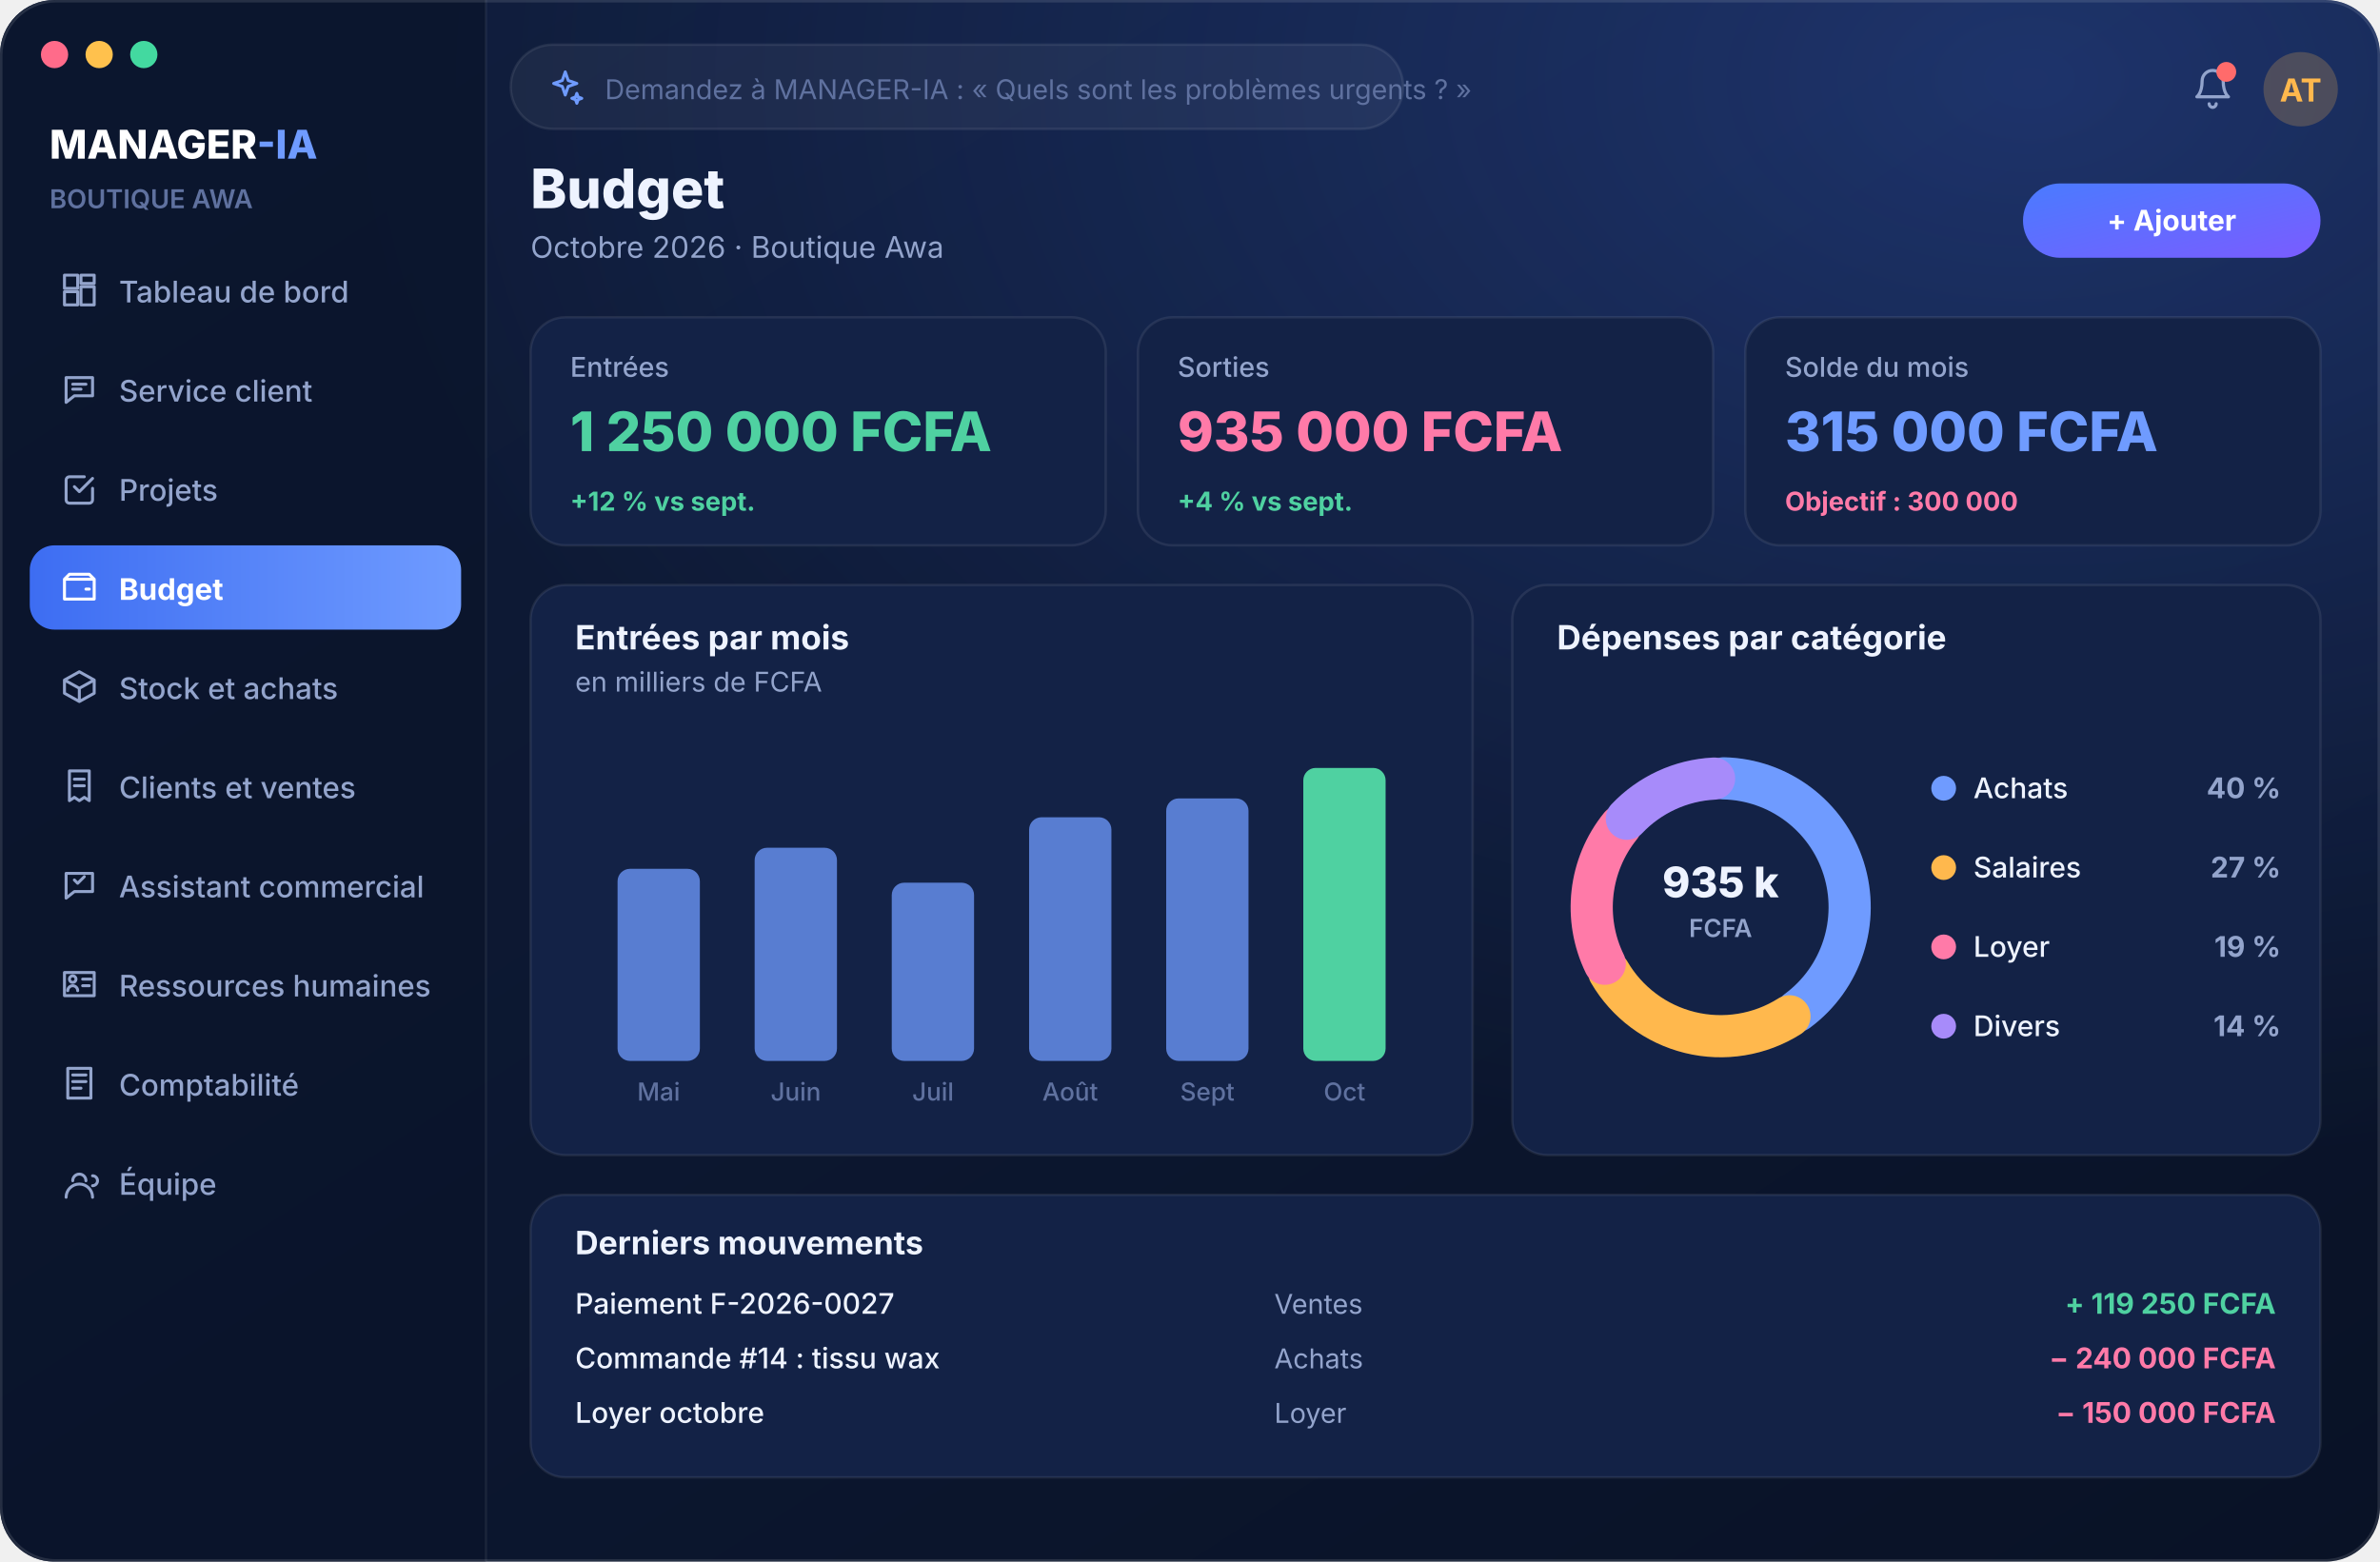
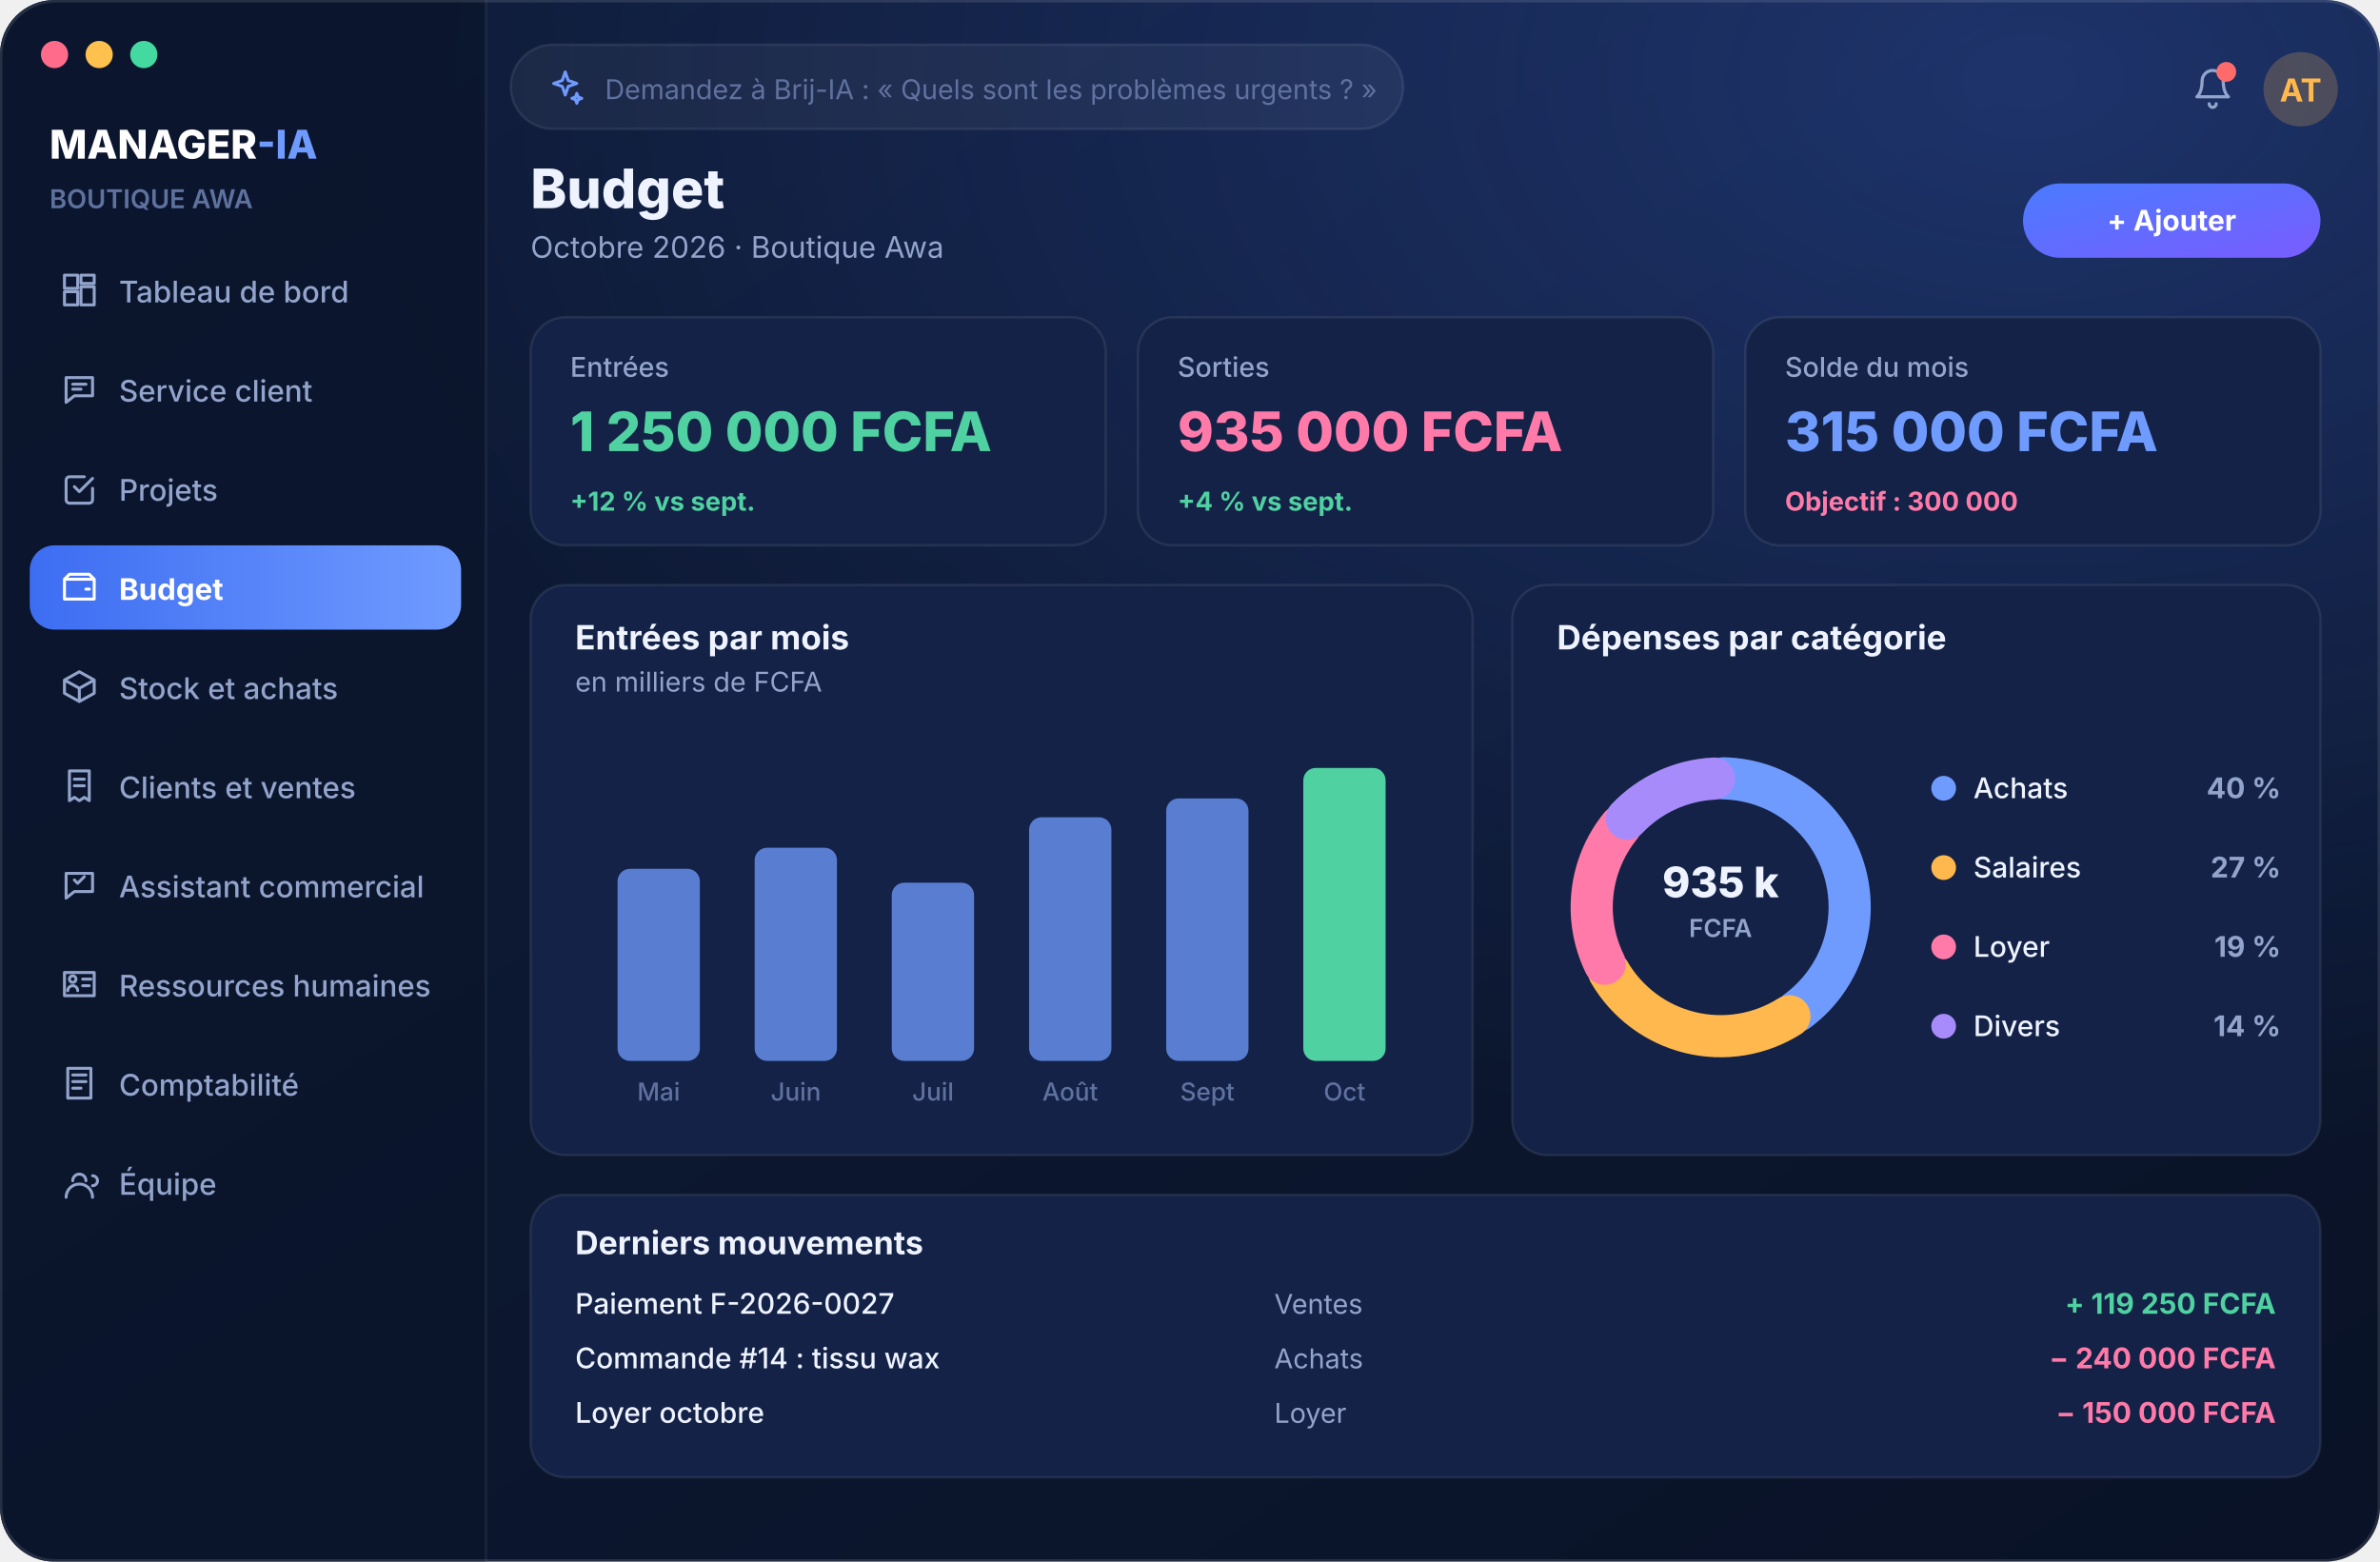
<svg xmlns="http://www.w3.org/2000/svg" viewBox="0 0 960 630" font-family="Inter,'Segoe UI',system-ui,-apple-system,Roboto,Arial,sans-serif" role="img">
  <defs>
    <linearGradient id="gBg" x1="0" y1="0" x2="1" y2="1">
      <stop offset="0" stop-color="#0f1c3a" />
      <stop offset="1" stop-color="#091226" />
    </linearGradient>
    <linearGradient id="gSide" x1="0" y1="0" x2="1" y2="0">
      <stop offset="0" stop-color="#3d6df2" />
      <stop offset="1" stop-color="#6f9bff" />
    </linearGradient>
    <linearGradient id="gBtn" x1="0" y1="0" x2="1" y2="1">
      <stop offset="0" stop-color="#4a7bff" />
      <stop offset="1" stop-color="#7a5cff" />
    </linearGradient>
    <linearGradient id="g1" x1="0" y1="0" x2="0" y2="1">
      <stop offset="0" stop-color="#4fd1a1" stop-opacity=".38" />
      <stop offset="1" stop-color="#4fd1a1" stop-opacity="0" />
    </linearGradient>
    <linearGradient id="g2" x1="0" y1="0" x2="0" y2="1">
      <stop offset="0" stop-color="#6f9bff" stop-opacity=".4" />
      <stop offset="1" stop-color="#6f9bff" stop-opacity="0" />
    </linearGradient>
    <radialGradient id="gGlow" cx=".85" cy=".05" r=".7">
      <stop offset="0" stop-color="#4a7bff" stop-opacity=".28" />
      <stop offset="1" stop-color="#4a7bff" stop-opacity="0" />
    </radialGradient>
    <clipPath id="win">
      <rect x="0" y="0" width="960" height="630" rx="22" />
    </clipPath>
  </defs>
  <g clip-path="url(#win)">
    <rect width="960" height="630" fill="url(#gBg)" />
    <rect width="960" height="630" fill="url(#gGlow)" />
    <rect x="0" y="0" width="196" height="630" fill="#0a1329" opacity=".72" />
    <line x1="196" y1="0" x2="196" y2="630" stroke="#ffffff10" />
    <circle cx="22" cy="22" r="5.5" fill="#ff6b8a" />
    <circle cx="40" cy="22" r="5.5" fill="#ffc14d" />
    <circle cx="58" cy="22" r="5.5" fill="#43d9a0" />
    <text x="20" y="64" font-size="16" font-weight="800" fill="#fff">MANAGER<tspan fill="#6f9bff">-IA</tspan>
    </text>
    <text x="20" y="84" font-size="10.5" fill="#5f719f" font-weight="600">BOUTIQUE AWA</text>
    <path d="M3 3h8v8H3zM13 3h8v5h-8zM13 10h8v11h-8zM3 13h8v8H3z" transform="translate(24 109) scale(0.6666667)" fill="none" stroke="#93a4cc" stroke-width="1.8" stroke-linecap="round" stroke-linejoin="round" />
    <text x="48" y="122" font-size="12" font-weight="500" fill="#93a4cc" text-anchor="start">Tableau de bord</text>
    <path d="M4 5h16v11H9l-5 4zM8 9h8M8 12h5" transform="translate(24 149) scale(0.6666667)" fill="none" stroke="#93a4cc" stroke-width="1.8" stroke-linecap="round" stroke-linejoin="round" />
    <text x="48" y="162" font-size="12" font-weight="500" fill="#93a4cc" text-anchor="start">Service client</text>
    <path d="M9 11l3 3 8-8M20 12v7a2 2 0 01-2 2H6a2 2 0 01-2-2V7a2 2 0 012-2h9" transform="translate(24 189) scale(0.6666667)" fill="none" stroke="#93a4cc" stroke-width="1.8" stroke-linecap="round" stroke-linejoin="round" />
    <text x="48" y="202" font-size="12" font-weight="500" fill="#93a4cc" text-anchor="start">Projets</text>
    <rect x="12" y="220" width="174" height="34" rx="10" fill="url(#gSide)" />
    <path d="M3 7h18v12H3zM3 7l3-3h12l3 3M16 13h2" transform="translate(24 229) scale(0.6666667)" fill="none" stroke="#ffffff" stroke-width="1.8" stroke-linecap="round" stroke-linejoin="round" />
    <text x="48" y="242" font-size="12" font-weight="700" fill="#ffffff" text-anchor="start">Budget</text>
    <path d="M21 8l-9-5-9 5v8l9 5 9-5zM3 8l9 5 9-5M12 13v8" transform="translate(24 269) scale(0.6666667)" fill="none" stroke="#93a4cc" stroke-width="1.8" stroke-linecap="round" stroke-linejoin="round" />
    <text x="48" y="282" font-size="12" font-weight="500" fill="#93a4cc" text-anchor="start">Stock et achats</text>
    <path d="M6 3h12v18l-3-2-3 2-3-2-3 2zM9 8h6M9 12h6" transform="translate(24 309) scale(0.6666667)" fill="none" stroke="#93a4cc" stroke-width="1.8" stroke-linecap="round" stroke-linejoin="round" />
    <text x="48" y="322" font-size="12" font-weight="500" fill="#93a4cc" text-anchor="start">Clients et ventes</text>
    <path d="M4 5h16v11H9l-5 4zM9 9l2 2 4-4" transform="translate(24 349) scale(0.6666667)" fill="none" stroke="#93a4cc" stroke-width="1.8" stroke-linecap="round" stroke-linejoin="round" />
    <text x="48" y="362" font-size="12" font-weight="500" fill="#93a4cc" text-anchor="start">Assistant commercial</text>
    <path d="M3 5h18v14H3zM8 11a2 2 0 100-4 2 2 0 000 4zM5 16a3 3 0 016 0M14 9h5M14 13h4" transform="translate(24 389) scale(0.6666667)" fill="none" stroke="#93a4cc" stroke-width="1.8" stroke-linecap="round" stroke-linejoin="round" />
    <text x="48" y="402" font-size="12" font-weight="500" fill="#93a4cc" text-anchor="start">Ressources humaines</text>
    <path d="M5 3h14v18H5zM8 7h8M8 11h8M8 15h5" transform="translate(24 429) scale(0.6666667)" fill="none" stroke="#93a4cc" stroke-width="1.8" stroke-linecap="round" stroke-linejoin="round" />
    <text x="48" y="442" font-size="12" font-weight="500" fill="#93a4cc" text-anchor="start">Comptabilité</text>
    <path d="M16 11a4 4 0 10-8 0M4 21a8 8 0 0116 0M20 8a3 3 0 010 6" transform="translate(24 469) scale(0.6666667)" fill="none" stroke="#93a4cc" stroke-width="1.8" stroke-linecap="round" stroke-linejoin="round" />
    <text x="48" y="482" font-size="12" font-weight="500" fill="#93a4cc" text-anchor="start">Équipe</text>
    <rect x="206" y="18" width="360" height="34" rx="17" fill="#ffffff0d" stroke="#ffffff14" />
    <path d="M12 3l1.8 5.2L19 10l-5.2 1.8L12 17l-1.8-5.2L5 10l5.2-1.8zM19 16l.8 2.2L22 19l-2.2.8L19 22l-.8-2.2L16 19l2.2-.8z" transform="translate(220 27) scale(0.6666667)" fill="none" stroke="#6f9bff" stroke-width="1.8" stroke-linecap="round" stroke-linejoin="round" />
-     <text x="244" y="40" font-size="11" font-weight="400" fill="#5f719f" text-anchor="start">Demandez à MANAGER-IA : « Quels sont les problèmes urgents ? »</text>
+     <text x="244" y="40" font-size="11" font-weight="400" fill="#5f719f" text-anchor="start">Demandez à Brij-IA : « Quels sont les problèmes urgents ? »</text>
    <path d="M6 8a6 6 0 1112 0c0 7 3 9 3 9H3s3-2 3-9M10 21a2 2 0 004 0" transform="translate(884 27) scale(0.7083333)" fill="none" stroke="#93a4cc" stroke-width="1.8" stroke-linecap="round" stroke-linejoin="round" />
    <circle cx="898" cy="29" r="4" fill="#ff6b6b" />
    <circle cx="928" cy="36" r="15" fill="#ffb84d" opacity=".22" />
    <text x="928" y="40.95" font-size="12.75" font-weight="700" fill="#ffb84d" text-anchor="middle">AT</text>
    <text x="214" y="84" font-size="22" font-weight="800" fill="#eef3ff" text-anchor="start">Budget</text>
    <text x="214" y="104" font-size="12" font-weight="400" fill="#93a4cc" text-anchor="start">Octobre 2026 · Boutique Awa</text>
    <rect x="816" y="74" width="120" height="30" rx="15.0" fill="url(#gBtn)" />
    <text x="876.0" y="93.025" font-size="11.5" font-weight="700" fill="#fff" text-anchor="middle">+ Ajouter</text>
    <rect x="214" y="128" width="232" height="92" rx="14" fill="#132246" stroke="#ffffff14" />
    <text x="230" y="152" font-size="11" font-weight="500" fill="#93a4cc" text-anchor="start">Entrées</text>
    <text x="230" y="182" font-size="22" font-weight="800" fill="#4fd1a1" text-anchor="start">1 250 000 FCFA</text>
    <text x="230" y="206" font-size="10.5" font-weight="700" fill="#4fd1a1" text-anchor="start">+12 % vs sept.</text>
    <rect x="459" y="128" width="232" height="92" rx="14" fill="#132246" stroke="#ffffff14" />
    <text x="475" y="152" font-size="11" font-weight="500" fill="#93a4cc" text-anchor="start">Sorties</text>
    <text x="475" y="182" font-size="22" font-weight="800" fill="#ff7aa8" text-anchor="start">935 000 FCFA</text>
    <text x="475" y="206" font-size="10.5" font-weight="700" fill="#4fd1a1" text-anchor="start">+4 % vs sept.</text>
    <rect x="704" y="128" width="232" height="92" rx="14" fill="#132246" stroke="#ffffff14" />
    <text x="720" y="152" font-size="11" font-weight="500" fill="#93a4cc" text-anchor="start">Solde du mois</text>
    <text x="720" y="182" font-size="22" font-weight="800" fill="#6f9bff" text-anchor="start">315 000 FCFA</text>
    <text x="720" y="206" font-size="10.5" font-weight="700" fill="#ff7aa8" text-anchor="start">Objectif : 300 000</text>
    <rect x="214" y="236" width="380" height="230" rx="14" fill="#132246" stroke="#ffffff14" />
    <text x="232" y="262" font-size="13.5" font-weight="700" fill="#eef3ff" text-anchor="start">Entrées par mois</text>
    <text x="232" y="279" font-size="11" font-weight="400" fill="#93a4cc" text-anchor="start">en milliers de FCFA</text>
    <rect x="249.1" y="350.5" width="33.2" height="77.5" rx="5" fill="#6f9bff" opacity="0.75" />
    <text x="265.667" y="444" font-size="10" font-weight="500" fill="#5f719f" text-anchor="middle">Mai</text>
    <rect x="304.4" y="342.0" width="33.2" height="86.0" rx="5" fill="#6f9bff" opacity="0.75" />
    <text x="321.0" y="444" font-size="10" font-weight="500" fill="#5f719f" text-anchor="middle">Juin</text>
    <rect x="359.7" y="356.1" width="33.2" height="71.9" rx="5" fill="#6f9bff" opacity="0.75" />
    <text x="376.333" y="444" font-size="10" font-weight="500" fill="#5f719f" text-anchor="middle">Juil</text>
    <rect x="415.1" y="329.7" width="33.2" height="98.3" rx="5" fill="#6f9bff" opacity="0.75" />
    <text x="431.667" y="444" font-size="10" font-weight="500" fill="#5f719f" text-anchor="middle">Août</text>
    <rect x="470.4" y="322.1" width="33.2" height="105.9" rx="5" fill="#6f9bff" opacity="0.75" />
    <text x="487" y="444" font-size="10" font-weight="500" fill="#5f719f" text-anchor="middle">Sept</text>
    <rect x="525.7" y="309.8" width="33.2" height="118.2" rx="5" fill="#4fd1a1" opacity="1" />
    <text x="542.333" y="444" font-size="10" font-weight="500" fill="#5f719f" text-anchor="middle">Oct</text>
    <rect x="610" y="236" width="326" height="230" rx="14" fill="#132246" stroke="#ffffff14" />
    <text x="628" y="262" font-size="13.5" font-weight="700" fill="#eef3ff" text-anchor="start">Dépenses par catégorie</text>
    <circle cx="694" cy="366" r="52" fill="none" stroke="#ffffff10" stroke-width="17" />
    <path d="M695.3 314.0 A52 52 0 0 1 725.0 407.8" fill="none" stroke="#6f9bff" stroke-width="17" stroke-linecap="round" />
    <path d="M721.8 410.0 A52 52 0 0 1 649.1 392.2" fill="none" stroke="#ffb84d" stroke-width="17" stroke-linecap="round" />
    <path d="M647.3 388.8 A52 52 0 0 1 653.6 333.3" fill="none" stroke="#ff7aa8" stroke-width="17" stroke-linecap="round" />
    <path d="M656.2 330.3 A52 52 0 0 1 691.4 314.1" fill="none" stroke="#a78bfa" stroke-width="17" stroke-linecap="round" />
    <text x="694" y="362" font-size="17" font-weight="800" fill="#eef3ff" text-anchor="middle">935 k</text>
    <text x="694" y="378" font-size="10" font-weight="600" fill="#93a4cc" text-anchor="middle">FCFA</text>
    <circle cx="784" cy="318" r="5" fill="#6f9bff" />
    <text x="796" y="322" font-size="11.5" font-weight="500" fill="#eef3ff" text-anchor="start">Achats</text>
    <text x="920" y="322" font-size="11.5" font-weight="700" fill="#93a4cc" text-anchor="end">40 %</text>
    <circle cx="784" cy="350" r="5" fill="#ffb84d" />
    <text x="796" y="354" font-size="11.5" font-weight="500" fill="#eef3ff" text-anchor="start">Salaires</text>
    <text x="920" y="354" font-size="11.5" font-weight="700" fill="#93a4cc" text-anchor="end">27 %</text>
    <circle cx="784" cy="382" r="5" fill="#ff7aa8" />
    <text x="796" y="386" font-size="11.5" font-weight="500" fill="#eef3ff" text-anchor="start">Loyer</text>
    <text x="920" y="386" font-size="11.5" font-weight="700" fill="#93a4cc" text-anchor="end">19 %</text>
    <circle cx="784" cy="414" r="5" fill="#a78bfa" />
    <text x="796" y="418" font-size="11.5" font-weight="500" fill="#eef3ff" text-anchor="start">Divers</text>
    <text x="920" y="418" font-size="11.5" font-weight="700" fill="#93a4cc" text-anchor="end">14 %</text>
    <rect x="214" y="482" width="722" height="114" rx="14" fill="#132246" stroke="#ffffff14" />
    <text x="232" y="506" font-size="13" font-weight="700" fill="#eef3ff" text-anchor="start">Derniers mouvements</text>
    <text x="232" y="530" font-size="11.5" font-weight="500" fill="#eef3ff" text-anchor="start">Paiement F-2026-0027</text>
    <text x="514" y="530" font-size="11" font-weight="400" fill="#93a4cc" text-anchor="start">Ventes</text>
    <text x="918" y="530" font-size="11.5" font-weight="700" fill="#4fd1a1" text-anchor="end">+ 119 250 FCFA</text>
    <text x="232" y="552" font-size="11.5" font-weight="500" fill="#eef3ff" text-anchor="start">Commande #14 : tissu wax</text>
    <text x="514" y="552" font-size="11" font-weight="400" fill="#93a4cc" text-anchor="start">Achats</text>
    <text x="918" y="552" font-size="11.5" font-weight="700" fill="#ff7aa8" text-anchor="end">− 240 000 FCFA</text>
    <text x="232" y="574" font-size="11.5" font-weight="500" fill="#eef3ff" text-anchor="start">Loyer octobre</text>
    <text x="514" y="574" font-size="11" font-weight="400" fill="#93a4cc" text-anchor="start">Loyer</text>
    <text x="918" y="574" font-size="11.5" font-weight="700" fill="#ff7aa8" text-anchor="end">− 150 000 FCFA</text>
  </g>
  <rect x=".5" y=".5" width="959" height="629" rx="22" fill="none" stroke="#ffffff1c" />
</svg>
